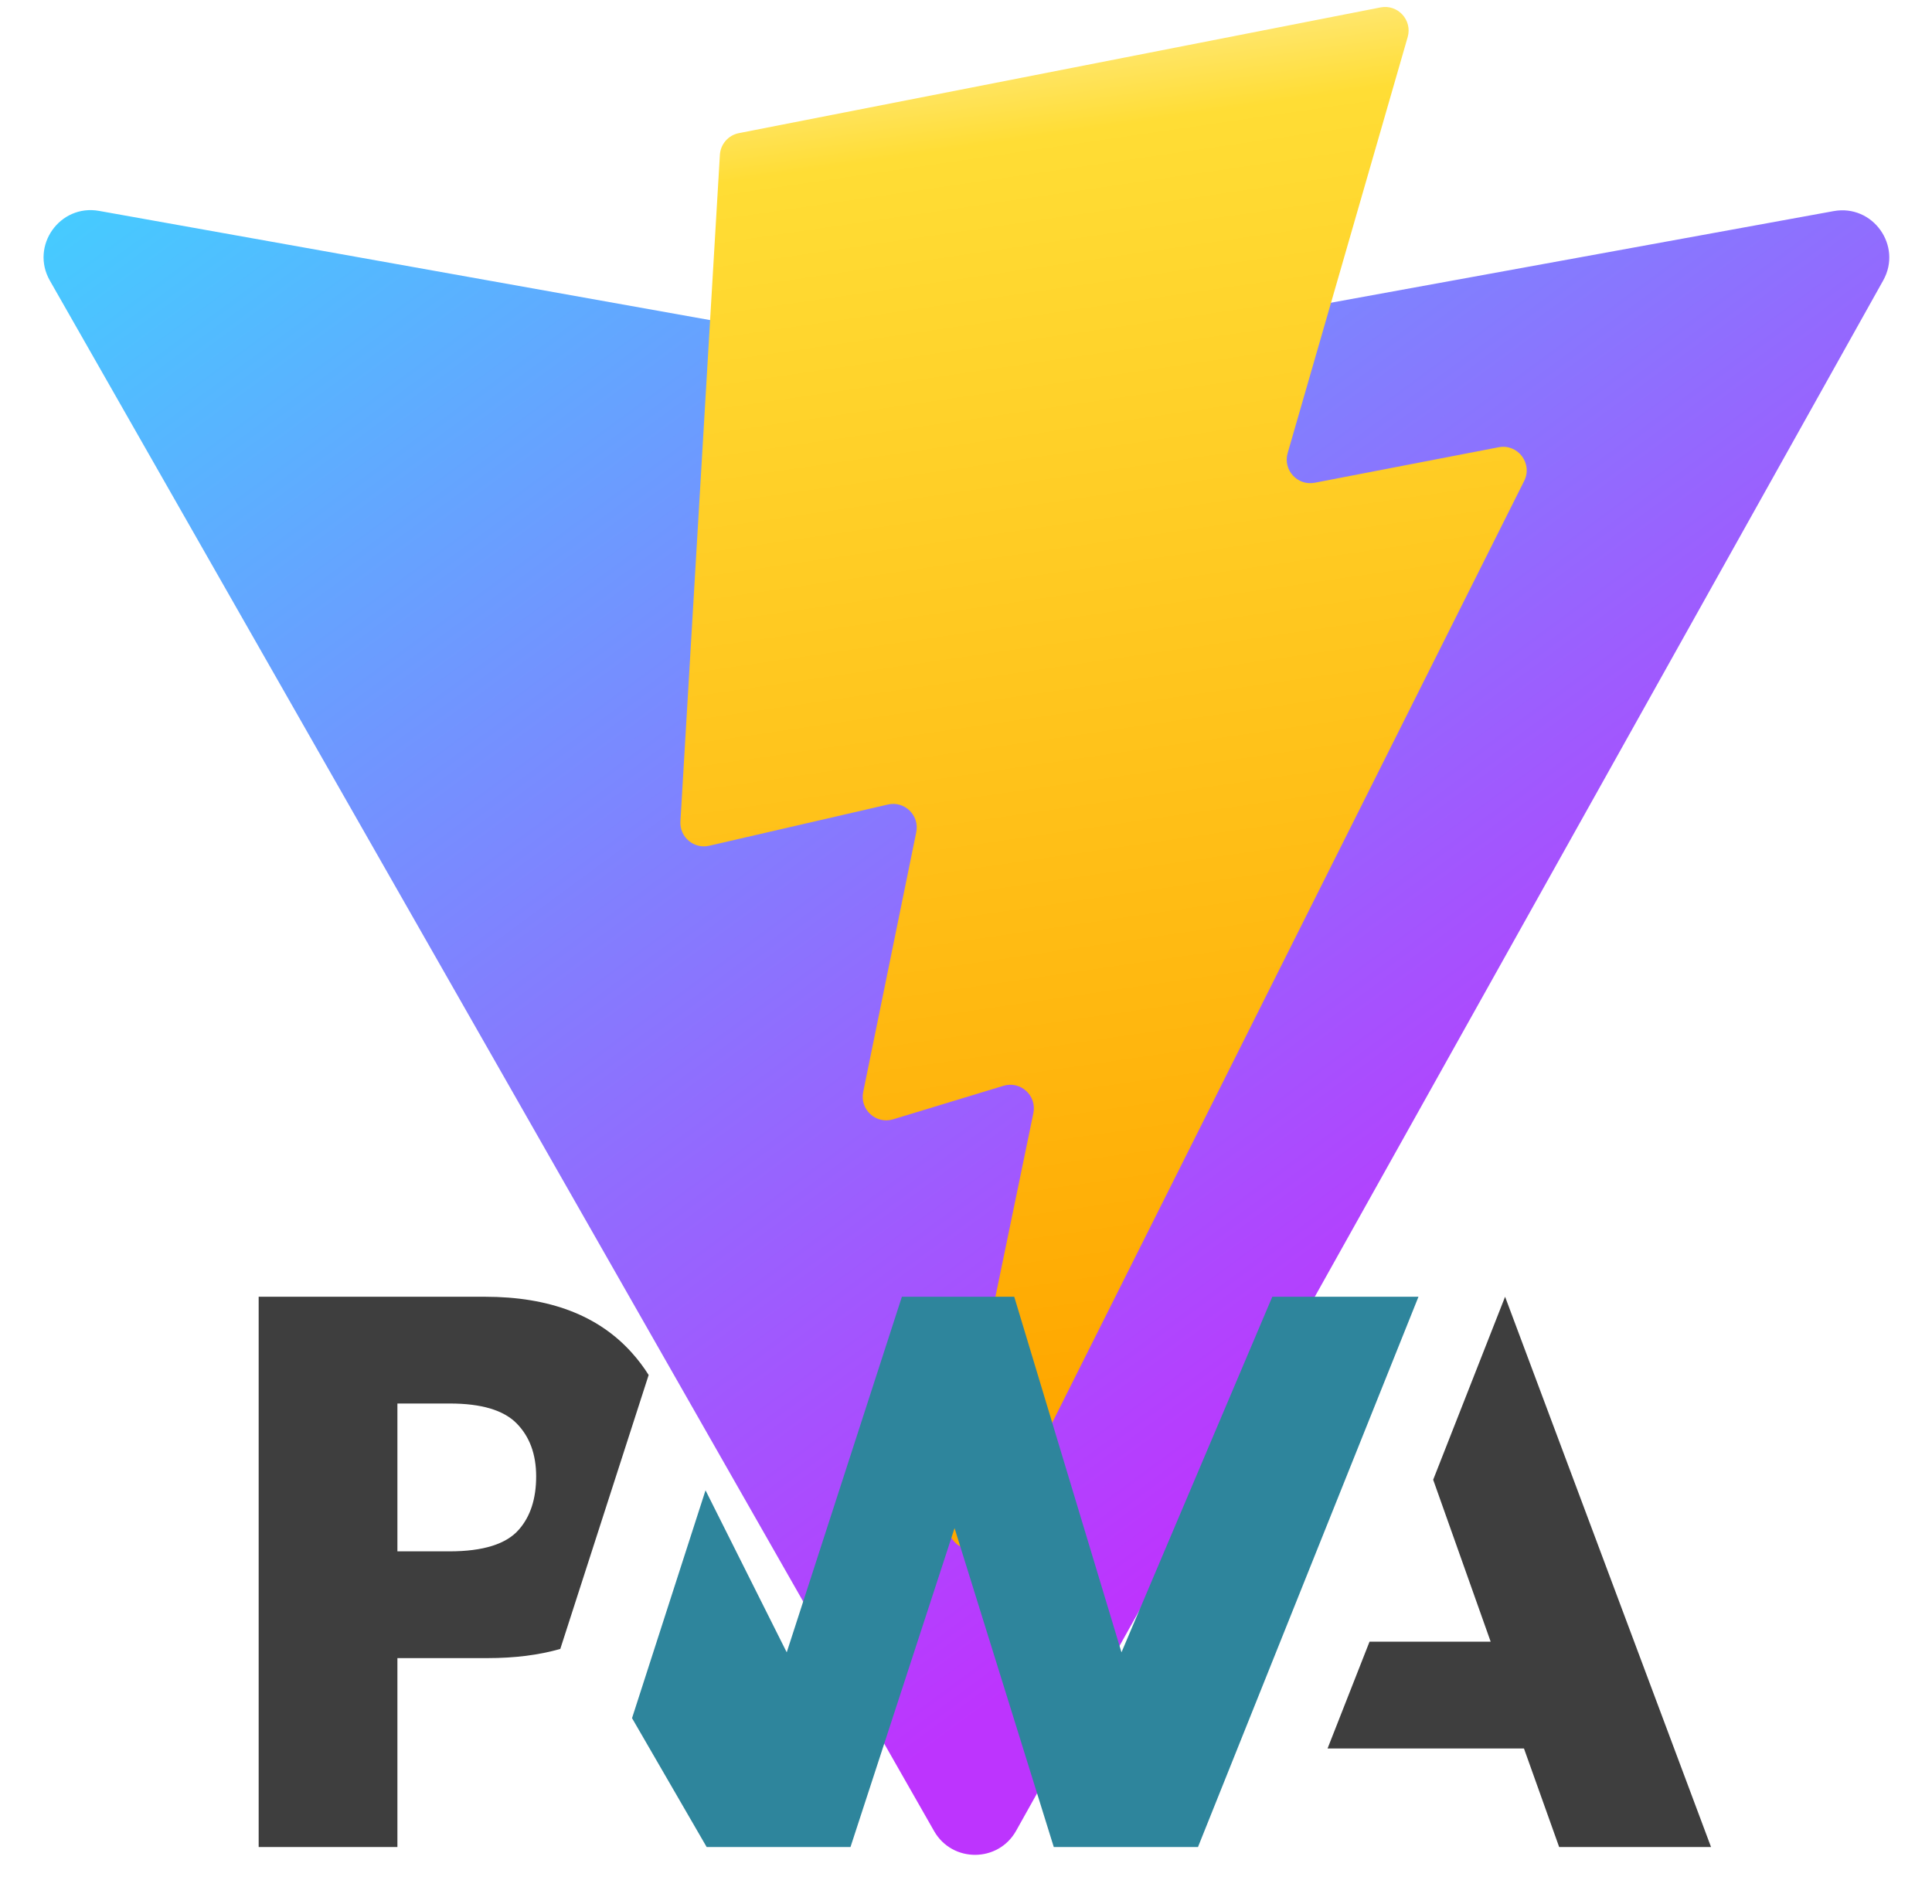
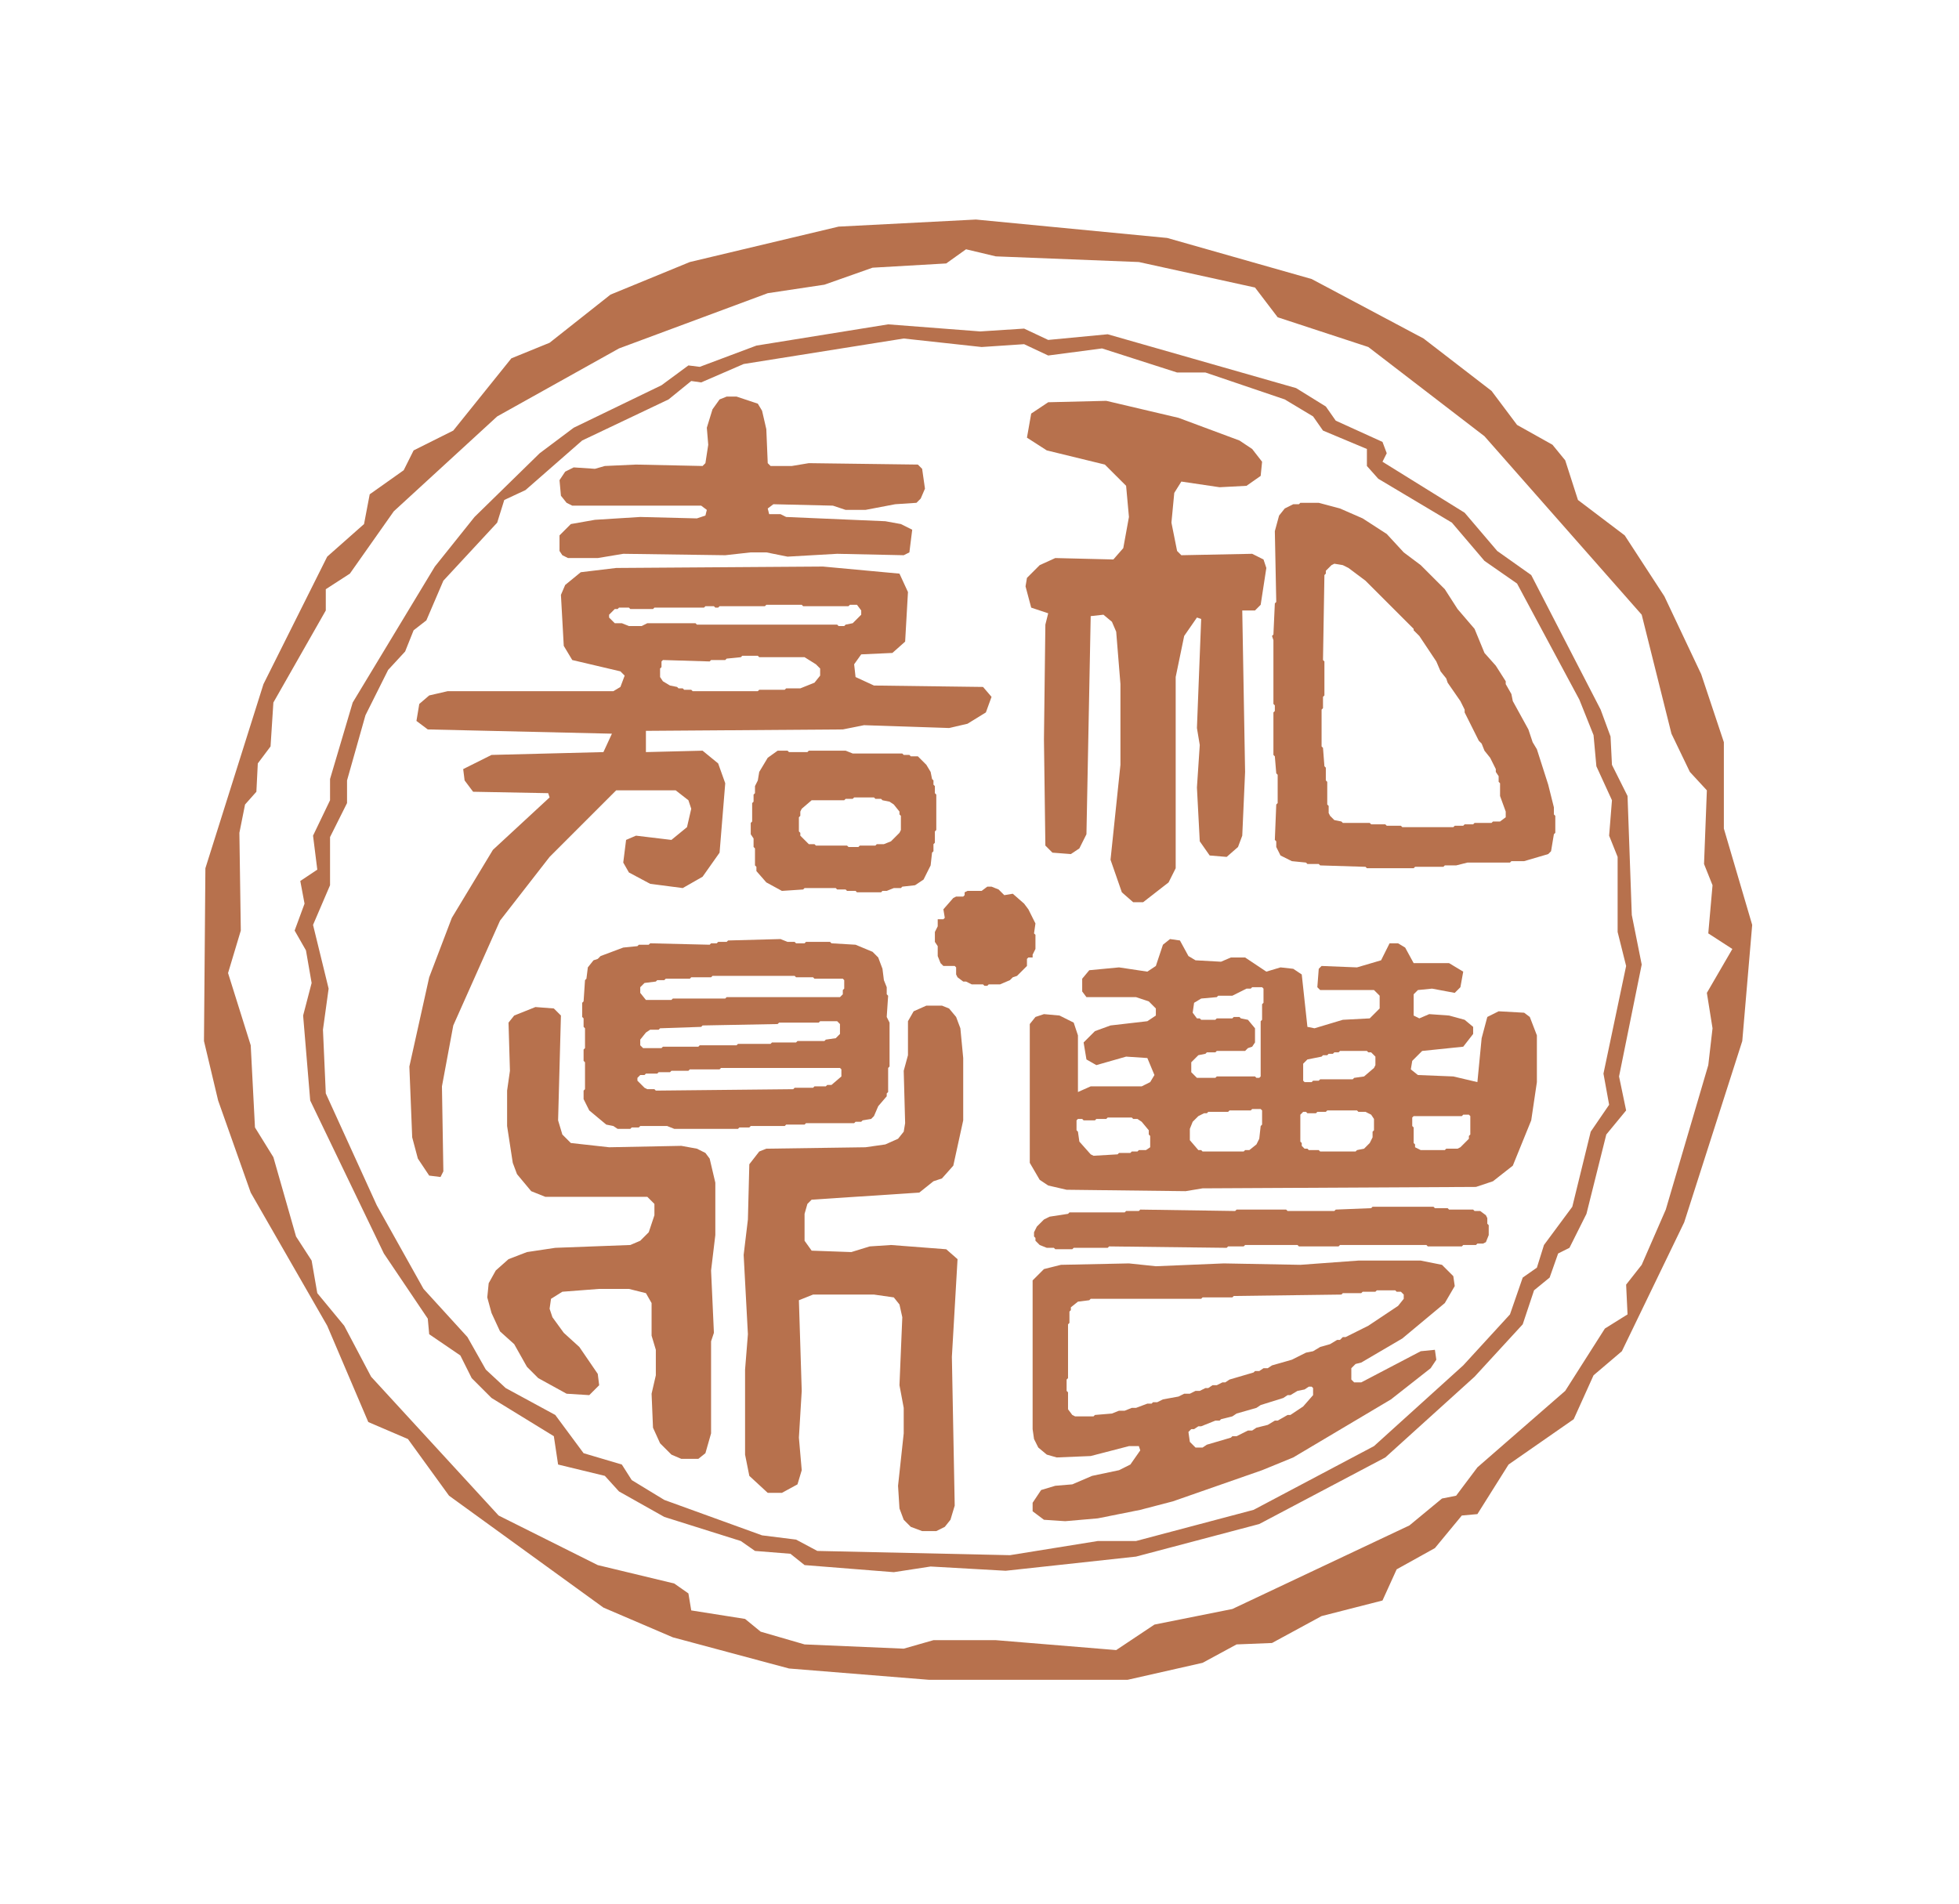
- <svg xmlns="http://www.w3.org/2000/svg" width="410" height="404" viewBox="0 0 410 404" fill="none" version="1.1" id="svg20">
-   <path d="M399.641 59.525L215.643 388.545C211.844 395.338 202.084 395.378 198.228 388.618L10.582 59.556C6.381 52.19 12.68 43.267 21.028 44.759L205.223 77.682C206.398 77.892 207.601 77.89 208.776 77.676L389.119 44.806C397.439 43.289 403.768 52.143 399.641 59.525Z" fill="url(#paint0_linear)" id="path2" />
-   <defs id="defs18">
-     <linearGradient id="paint0_linear" x1="6" y1="33" x2="235" y2="344" gradientUnits="userSpaceOnUse">
-       <stop stop-color="#41D1FF" id="stop6" />
-       <stop offset="1" stop-color="#BD34FE" id="stop8" />
-     </linearGradient>
-     <linearGradient id="paint1_linear" x1="194.651" y1="8.818" x2="236.076" y2="292.989" gradientUnits="userSpaceOnUse">
-       <stop stop-color="#FFEA83" id="stop11" />
-       <stop offset="0.083" stop-color="#FFDD35" id="stop13" />
-       <stop offset="1" stop-color="#FFA800" id="stop15" />
-     </linearGradient>
-   </defs>
-   <path d="M292.965 1.574L156.801 28.255C154.563 28.694 152.906 30.59 152.771 32.866L144.395 174.33C144.198 177.662 147.258 180.248 150.51 179.498L188.42 170.749C191.967 169.931 195.172 173.055 194.443 176.622L183.18 231.775C182.422 235.487 185.907 238.661 189.532 237.56L212.947 230.446C216.577 229.344 220.065 232.527 219.297 236.242L201.398 322.875C200.278 328.294 207.486 331.249 210.492 326.603L212.5 323.5L323.454 102.072C325.312 98.365 322.108 94.137 318.036 94.923L279.014 102.454C275.347 103.161 272.227 99.746 273.262 96.158L298.731 7.867C299.767 4.273 296.636 0.855 292.965 1.574Z" fill="url(#paint1_linear)" id="path4" />
-   <g id="layer1">
-     <g id="g8" transform="matrix(0.1578966,0,0,0.1589033,54.89293,275.2164)">
-       <path fill="#3d3d3d" fill-opacity="1" stroke-width="0.2" stroke-linejoin="round" d="m 1436.62,603.304 56.39,-142.599 h 162.82 L 1578.56,244.39 1675.2,5.28336e-4 1952,734.933 h -204.13 l -47.3,-131.629 z" id="path2-1" style="fill:#3e3e3e;fill-opacity:1" />
-       <path fill="#5a0fc8" fill-opacity="1" stroke-width="0.2" stroke-linejoin="round" d="M 1262.47,734.935 1558.79,0.002 1362.34,0.003 1159.64,474.933 1015.5,0.004 H 864.499 L 709.731,474.933 600.585,258.517 501.812,562.819 602.096,734.935 h 193.331 l 139.857,-425.91 133.346,425.91 z" id="path4-4" style="fill:#2e859c;fill-opacity:1" />
-       <path fill="#3d3d3d" fill-opacity="1" stroke-width="0.2" stroke-linejoin="round" d="m 186.476,482.643 h 121.003 c 36.654,0 69.293,-4.091 97.917,-12.273 l 31.293,-96.408 87.459,-269.446 C 517.484,93.954 509.876,83.967 501.324,74.557 456.419,24.852 390.719,4.06265e-4 304.222,4.06265e-4 H -3.8147e-6 V 734.933 H 186.476 Z M 346.642,169.079 c 17.54,17.653 26.309,41.276 26.309,70.871 0,29.822 -7.713,53.474 -23.138,70.956 -16.91,19.425 -48.047,29.137 -93.409,29.137 H 186.476 V 142.598 h 70.442 c 42.277,0 72.185,8.827 89.724,26.481 z" id="path6" style="fill:#3e3e3e;fill-opacity:1" />
-     </g>
-   </g>
+ <svg xmlns="http://www.w3.org/2000/svg" width="1383" height="1344" viewBox="0 0 1383 1344">
+   <path d="M 1026 901 L 1018 893 L 1003 890 L 959 890 L 918 893 L 864 892 L 816 894 L 797 892 L 749 893 L 737 896 L 729 904 L 729 1009 L 730 1016 L 733 1022 L 739 1027 L 746 1029 L 770 1028 L 797 1021 L 804 1021 L 805 1024 L 798 1034 L 790 1038 L 771 1042 L 757 1048 L 745 1049 L 735 1052 L 729 1061 L 729 1067 L 737 1073 L 752 1074 L 775 1072 L 805 1066 L 828 1060 L 891 1038 L 913 1029 L 982 988 L 1010 966 L 1014 960 L 1013 953 L 1003 954 L 961 976 L 956 976 L 954 974 L 954 966 L 957 963 L 961 962 L 990 945 L 1020 920 L 1027 908 Z M 927 980 L 927 985 L 920 993 L 911 999 L 909 999 L 902 1003 L 900 1003 L 895 1006 L 887 1008 L 884 1010 L 881 1010 L 873 1014 L 870 1014 L 869 1015 L 852 1020 L 849 1022 L 844 1022 L 840 1018 L 839 1011 L 841 1009 L 843 1009 L 846 1007 L 848 1007 L 858 1003 L 861 1003 L 862 1002 L 870 1000 L 873 998 L 887 994 L 890 992 L 906 987 L 909 985 L 911 985 L 916 982 L 921 981 L 924 979 L 926 979 Z M 991 914 L 991 917 L 987 922 L 966 936 L 950 944 L 948 944 L 946 946 L 944 946 L 939 949 L 932 951 L 927 954 L 922 955 L 912 960 L 898 964 L 895 966 L 892 966 L 889 968 L 886 968 L 885 969 L 868 974 L 865 976 L 863 976 L 859 978 L 856 978 L 853 980 L 851 980 L 847 982 L 844 982 L 840 984 L 836 984 L 832 986 L 821 988 L 817 990 L 814 990 L 813 991 L 810 991 L 802 994 L 799 994 L 794 996 L 790 996 L 785 998 L 773 999 L 772 1000 L 759 1000 L 757 999 L 754 995 L 754 983 L 753 982 L 753 974 L 754 973 L 754 935 L 755 934 L 755 926 L 756 925 L 756 923 L 761 919 L 769 918 L 770 917 L 848 917 L 849 916 L 870 916 L 871 915 L 947 914 L 948 913 L 961 913 L 962 912 L 971 912 L 972 911 L 985 911 L 986 912 L 989 912 Z M 1051 865 L 1050 864 L 1050 860 L 1049 858 L 1045 855 L 1041 855 L 1040 854 L 1023 854 L 1022 853 L 1013 853 L 1012 852 L 969 852 L 968 853 L 943 854 L 942 855 L 909 855 L 908 854 L 873 854 L 872 855 L 805 854 L 804 855 L 795 855 L 794 856 L 755 856 L 754 857 L 741 859 L 737 861 L 732 866 L 730 870 L 730 873 L 731 874 L 731 876 L 734 879 L 739 881 L 744 881 L 745 882 L 757 882 L 758 881 L 782 881 L 783 880 L 866 881 L 867 880 L 878 880 L 879 879 L 916 879 L 917 880 L 945 880 L 946 879 L 1007 879 L 1008 880 L 1032 880 L 1033 879 L 1042 879 L 1043 878 L 1047 878 L 1049 877 L 1051 872 Z M 363 717 L 359 722 L 360 756 L 358 770 L 358 795 L 362 821 L 365 829 L 375 841 L 385 845 L 457 845 L 462 850 L 462 858 L 458 870 L 452 876 L 445 879 L 392 881 L 372 884 L 359 889 L 350 897 L 345 906 L 344 916 L 347 927 L 353 940 L 363 949 L 372 965 L 380 973 L 400 984 L 416 985 L 423 978 L 422 970 L 409 951 L 398 941 L 390 930 L 388 924 L 389 917 L 397 912 L 423 910 L 444 910 L 456 913 L 460 920 L 460 943 L 463 953 L 463 971 L 460 984 L 461 1008 L 466 1019 L 474 1027 L 481 1030 L 493 1030 L 498 1026 L 502 1012 L 502 947 L 504 941 L 502 897 L 505 872 L 505 835 L 501 818 L 498 814 L 492 811 L 481 809 L 430 810 L 403 807 L 397 801 L 394 791 L 396 717 L 391 712 L 378 711 Z M 654 710 L 645 714 L 641 721 L 641 745 L 638 756 L 639 793 L 638 799 L 634 804 L 625 808 L 611 810 L 541 811 L 536 813 L 529 822 L 528 861 L 525 886 L 528 942 L 526 967 L 526 1027 L 529 1042 L 542 1054 L 552 1054 L 563 1048 L 566 1038 L 564 1015 L 566 982 L 564 918 L 574 914 L 617 914 L 631 916 L 635 921 L 637 930 L 635 978 L 638 994 L 638 1012 L 634 1049 L 635 1065 L 638 1073 L 643 1078 L 651 1081 L 661 1081 L 667 1078 L 671 1073 L 674 1063 L 672 958 L 676 889 L 668 882 L 629 879 L 614 880 L 601 884 L 573 883 L 568 876 L 568 857 L 570 850 L 573 847 L 649 842 L 659 834 L 665 832 L 673 823 L 680 791 L 680 747 L 678 726 L 675 718 L 670 712 L 665 710 Z M 727 723 L 727 821 L 734 833 L 740 837 L 753 840 L 837 841 L 849 839 L 1042 838 L 1054 834 L 1068 823 L 1081 791 L 1085 764 L 1085 731 L 1080 718 L 1076 715 L 1058 714 L 1050 718 L 1046 733 L 1043 764 L 1026 760 L 1001 759 L 996 755 L 997 749 L 1004 742 L 1033 739 L 1040 730 L 1040 725 L 1034 720 L 1023 717 L 1009 716 L 1002 719 L 998 717 L 998 702 L 1001 699 L 1011 698 L 1027 701 L 1031 697 L 1033 686 L 1023 680 L 998 680 L 992 669 L 987 666 L 981 666 L 975 678 L 958 683 L 933 682 L 931 684 L 930 697 L 932 699 L 970 699 L 974 703 L 974 712 L 967 719 L 948 720 L 928 726 L 923 725 L 919 688 L 913 684 L 904 683 L 894 686 L 879 676 L 869 676 L 862 679 L 844 678 L 839 675 L 833 664 L 826 663 L 821 667 L 816 682 L 810 686 L 790 683 L 769 685 L 764 691 L 764 700 L 767 704 L 802 704 L 811 707 L 816 712 L 816 717 L 810 721 L 784 724 L 773 728 L 765 736 L 767 748 L 774 752 L 795 746 L 810 747 L 815 759 L 812 764 L 806 767 L 770 767 L 761 771 L 761 731 L 758 722 L 748 717 L 737 716 L 731 718 Z M 760 791 L 761 790 L 764 790 L 765 791 L 773 791 L 774 790 L 781 790 L 782 789 L 799 789 L 800 790 L 803 790 L 806 792 L 811 798 L 811 801 L 812 802 L 812 810 L 809 812 L 804 812 L 803 813 L 799 813 L 798 814 L 790 814 L 789 815 L 772 816 L 770 815 L 762 806 L 761 799 L 760 798 Z M 1038 788 L 1038 801 L 1037 802 L 1037 804 L 1031 810 L 1029 811 L 1021 811 L 1020 812 L 1003 812 L 999 810 L 999 808 L 998 807 L 998 796 L 997 795 L 997 789 L 998 788 L 1032 788 L 1033 787 L 1037 787 Z M 918 787 L 920 785 L 922 785 L 923 786 L 929 786 L 930 785 L 936 785 L 937 784 L 958 784 L 959 785 L 964 785 L 968 787 L 970 790 L 970 798 L 969 799 L 969 803 L 967 807 L 963 811 L 958 812 L 957 813 L 932 813 L 931 812 L 924 812 L 923 811 L 921 811 L 919 809 L 919 807 L 918 806 Z M 891 784 L 891 794 L 890 795 L 889 804 L 887 808 L 882 812 L 879 812 L 878 813 L 849 813 L 848 812 L 846 812 L 840 805 L 840 797 L 842 792 L 846 788 L 850 786 L 852 786 L 853 785 L 867 785 L 868 784 L 883 784 L 884 783 L 890 783 Z M 971 746 L 971 752 L 970 754 L 963 760 L 956 761 L 955 762 L 932 762 L 931 763 L 927 763 L 926 764 L 921 764 L 920 763 L 920 751 L 923 748 L 933 746 L 934 745 L 937 745 L 938 744 L 941 744 L 942 743 L 945 743 L 946 742 L 965 742 L 966 743 L 968 743 Z M 891 697 L 892 698 L 892 708 L 891 709 L 891 720 L 890 721 L 890 760 L 889 761 L 887 761 L 886 760 L 859 760 L 858 761 L 845 761 L 841 757 L 841 750 L 846 745 L 851 744 L 852 743 L 858 743 L 859 742 L 879 742 L 881 740 L 884 739 L 886 736 L 886 726 L 881 720 L 876 719 L 875 718 L 871 718 L 870 719 L 859 719 L 858 720 L 848 720 L 847 719 L 845 719 L 842 715 L 843 708 L 848 705 L 859 704 L 860 703 L 870 703 L 880 698 L 883 698 L 884 697 Z M 620 676 L 616 672 L 604 667 L 587 666 L 586 665 L 569 665 L 568 666 L 562 666 L 561 665 L 556 665 L 551 663 L 514 664 L 513 665 L 507 665 L 506 666 L 502 666 L 501 667 L 459 666 L 458 667 L 451 667 L 450 668 L 440 669 L 424 675 L 422 677 L 419 678 L 415 683 L 414 691 L 413 692 L 412 707 L 411 708 L 411 718 L 412 719 L 412 725 L 413 726 L 413 740 L 412 741 L 412 749 L 413 750 L 413 769 L 412 770 L 412 776 L 416 784 L 428 794 L 433 795 L 436 797 L 445 797 L 446 796 L 451 796 L 452 795 L 471 795 L 476 797 L 521 797 L 522 796 L 529 796 L 530 795 L 554 795 L 555 794 L 568 794 L 569 793 L 603 793 L 604 792 L 608 792 L 609 791 L 615 790 L 617 788 L 620 781 L 626 774 L 626 772 L 627 771 L 627 754 L 628 753 L 628 722 L 626 718 L 627 703 L 626 702 L 626 697 L 624 692 L 623 684 Z M 450 763 L 450 761 L 452 759 L 455 759 L 456 758 L 464 758 L 465 757 L 473 757 L 474 756 L 486 756 L 487 755 L 508 755 L 509 754 L 593 754 L 594 755 L 594 760 L 587 766 L 584 766 L 583 767 L 575 767 L 574 768 L 561 768 L 560 769 L 463 770 L 462 769 L 457 769 L 455 768 Z M 593 723 L 593 730 L 590 733 L 583 734 L 582 735 L 563 735 L 562 736 L 545 736 L 544 737 L 521 737 L 520 738 L 494 738 L 493 739 L 468 739 L 467 740 L 454 740 L 452 738 L 452 734 L 456 729 L 459 727 L 465 727 L 466 726 L 495 725 L 496 724 L 549 723 L 550 722 L 578 722 L 579 721 L 591 721 Z M 452 701 L 452 697 L 455 694 L 463 693 L 464 692 L 469 692 L 470 691 L 487 691 L 488 690 L 502 690 L 503 689 L 561 689 L 562 690 L 574 690 L 575 691 L 595 691 L 596 692 L 596 698 L 595 699 L 595 702 L 593 704 L 513 704 L 512 705 L 475 705 L 474 706 L 456 706 Z M 700 626 L 697 626 L 693 629 L 683 629 L 681 630 L 681 632 L 680 633 L 675 633 L 673 634 L 666 642 L 667 648 L 666 649 L 662 649 L 662 654 L 660 658 L 660 665 L 662 668 L 662 675 L 664 680 L 666 682 L 674 682 L 675 683 L 675 688 L 676 690 L 680 693 L 682 693 L 686 695 L 694 695 L 695 696 L 697 696 L 698 695 L 706 695 L 713 692 L 715 690 L 718 689 L 725 682 L 725 677 L 726 676 L 729 676 L 729 674 L 731 670 L 731 660 L 730 659 L 731 652 L 726 642 L 723 638 L 715 631 L 709 632 L 705 628 Z M 542 535 L 536 545 L 535 551 L 533 555 L 533 560 L 532 561 L 532 566 L 531 567 L 531 580 L 530 581 L 530 589 L 532 592 L 532 598 L 533 599 L 533 611 L 534 612 L 534 615 L 541 623 L 552 629 L 567 628 L 568 627 L 590 627 L 591 628 L 597 628 L 598 629 L 604 629 L 605 630 L 622 630 L 623 629 L 626 629 L 631 627 L 636 627 L 637 626 L 646 625 L 652 621 L 657 611 L 658 602 L 659 601 L 659 596 L 660 595 L 660 587 L 661 586 L 661 561 L 660 560 L 660 555 L 659 554 L 659 551 L 658 550 L 657 545 L 654 540 L 648 534 L 643 534 L 642 533 L 638 533 L 637 532 L 602 532 L 597 530 L 571 530 L 570 531 L 557 531 L 556 530 L 549 530 Z M 636 576 L 636 586 L 635 588 L 629 594 L 624 596 L 619 596 L 618 597 L 607 597 L 606 598 L 599 598 L 598 597 L 576 597 L 575 596 L 571 596 L 565 590 L 565 588 L 564 587 L 564 577 L 565 576 L 565 573 L 566 571 L 573 565 L 596 565 L 597 564 L 602 564 L 603 563 L 617 563 L 618 564 L 622 564 L 623 565 L 628 566 L 631 568 L 635 573 L 635 575 Z M 635 405 L 581 400 L 435 401 L 410 404 L 399 413 L 396 420 L 398 456 L 404 466 L 438 474 L 441 477 L 438 485 L 433 488 L 316 488 L 303 491 L 296 497 L 294 509 L 302 515 L 432 518 L 426 531 L 347 533 L 327 543 L 328 551 L 334 559 L 387 560 L 388 563 L 348 600 L 319 648 L 303 690 L 289 753 L 291 803 L 295 818 L 303 830 L 311 831 L 313 827 L 312 767 L 320 724 L 353 650 L 388 605 L 435 558 L 477 558 L 486 565 L 488 571 L 485 584 L 474 593 L 449 590 L 442 593 L 440 609 L 444 616 L 459 624 L 482 627 L 496 619 L 508 602 L 512 553 L 507 539 L 496 530 L 456 531 L 456 516 L 595 515 L 610 512 L 670 514 L 683 511 L 696 503 L 700 492 L 694 485 L 617 484 L 604 478 L 603 469 L 608 462 L 630 461 L 639 453 L 641 418 Z M 579 472 L 579 477 L 575 482 L 565 486 L 555 486 L 554 487 L 536 487 L 535 488 L 489 488 L 488 487 L 483 487 L 482 486 L 479 486 L 478 485 L 473 484 L 468 481 L 466 478 L 466 472 L 467 471 L 467 467 L 468 466 L 501 467 L 502 466 L 512 466 L 513 465 L 523 464 L 524 463 L 535 463 L 536 464 L 568 464 L 576 469 Z M 608 431 L 608 434 L 602 440 L 597 441 L 596 442 L 592 442 L 591 441 L 492 441 L 491 440 L 457 440 L 453 442 L 444 442 L 439 440 L 434 440 L 430 436 L 430 434 L 434 430 L 436 430 L 437 429 L 444 429 L 445 430 L 461 430 L 462 429 L 497 429 L 498 428 L 504 428 L 505 429 L 507 429 L 508 428 L 540 428 L 541 427 L 566 427 L 567 428 L 599 428 L 600 427 L 605 427 Z M 907 359 L 903 364 L 900 375 L 901 425 L 900 426 L 899 448 L 898 449 L 899 452 L 899 497 L 900 498 L 900 502 L 899 503 L 899 533 L 900 534 L 901 546 L 902 547 L 902 567 L 901 568 L 900 593 L 901 594 L 901 598 L 904 604 L 912 608 L 922 609 L 923 610 L 931 610 L 932 611 L 964 612 L 965 613 L 998 613 L 999 612 L 1019 612 L 1020 611 L 1028 611 L 1036 609 L 1066 609 L 1067 608 L 1076 608 L 1093 603 L 1095 601 L 1097 589 L 1098 588 L 1098 576 L 1097 575 L 1097 570 L 1093 554 L 1085 529 L 1082 524 L 1079 515 L 1068 495 L 1067 490 L 1063 483 L 1063 481 L 1056 470 L 1048 461 L 1041 444 L 1029 430 L 1020 416 L 1003 399 L 991 390 L 979 377 L 962 366 L 946 359 L 931 355 L 918 355 L 917 356 L 913 356 Z M 940 399 L 942 398 L 948 399 L 952 401 L 964 410 L 998 444 L 998 445 L 1002 449 L 1014 467 L 1017 474 L 1021 479 L 1022 482 L 1031 495 L 1034 501 L 1034 503 L 1044 523 L 1046 525 L 1048 530 L 1052 535 L 1056 543 L 1056 545 L 1058 548 L 1058 552 L 1059 553 L 1059 562 L 1063 573 L 1063 577 L 1059 580 L 1054 580 L 1053 581 L 1041 581 L 1040 582 L 1034 582 L 1033 583 L 1027 583 L 1026 584 L 990 584 L 989 583 L 979 583 L 978 582 L 968 582 L 967 581 L 948 581 L 947 580 L 942 579 L 939 576 L 938 574 L 938 569 L 937 568 L 937 552 L 936 551 L 936 542 L 935 541 L 934 528 L 933 527 L 933 501 L 934 500 L 934 492 L 935 491 L 935 467 L 934 466 L 935 406 L 936 405 L 936 403 Z M 740 284 L 728 292 L 725 309 L 739 318 L 780 328 L 795 343 L 797 365 L 793 387 L 786 395 L 745 394 L 734 399 L 725 408 L 724 414 L 728 429 L 740 433 L 738 441 L 737 522 L 738 597 L 743 602 L 756 603 L 762 599 L 767 589 L 770 435 L 779 434 L 785 439 L 788 446 L 791 483 L 791 540 L 784 607 L 792 630 L 800 637 L 807 637 L 825 623 L 830 613 L 830 478 L 836 449 L 845 436 L 848 437 L 845 514 L 847 526 L 845 556 L 847 594 L 854 604 L 866 605 L 874 598 L 877 590 L 879 545 L 877 431 L 886 431 L 890 427 L 894 401 L 892 395 L 884 391 L 834 392 L 831 389 L 827 369 L 829 348 L 834 340 L 861 344 L 880 343 L 890 336 L 891 326 L 884 317 L 875 311 L 832 295 L 781 283 Z M 395 339 L 396 350 L 400 355 L 404 357 L 495 357 L 499 360 L 498 364 L 492 366 L 452 365 L 420 367 L 403 370 L 395 378 L 395 389 L 397 392 L 401 394 L 422 394 L 440 391 L 512 392 L 530 390 L 541 390 L 556 393 L 591 391 L 638 392 L 642 390 L 644 374 L 636 370 L 625 368 L 555 365 L 551 363 L 543 363 L 542 359 L 546 356 L 588 357 L 597 360 L 611 360 L 632 356 L 647 355 L 650 352 L 653 345 L 651 331 L 648 328 L 571 327 L 559 329 L 544 329 L 542 327 L 541 303 L 538 290 L 535 285 L 520 280 L 513 280 L 508 282 L 503 289 L 499 302 L 500 314 L 498 327 L 496 329 L 449 328 L 427 329 L 420 331 L 405 330 L 399 333 Z M 486 258 L 467 272 L 405 302 L 381 320 L 335 365 L 307 400 L 249 496 L 233 550 L 233 565 L 221 590 L 224 614 L 212 622 L 215 638 L 208 657 L 216 671 L 220 694 L 214 717 L 219 777 L 271 885 L 302 931 L 303 942 L 325 957 L 333 973 L 347 987 L 391 1014 L 394 1034 L 427 1042 L 437 1053 L 469 1071 L 523 1088 L 533 1095 L 558 1097 L 568 1105 L 631 1110 L 657 1106 L 710 1109 L 802 1099 L 889 1076 L 978 1029 L 1041 972 L 1075 935 L 1083 911 L 1094 902 L 1100 885 L 1108 881 L 1120 857 L 1134 801 L 1148 784 L 1143 760 L 1159 681 L 1152 646 L 1149 562 L 1138 540 L 1137 520 L 1130 501 L 1081 406 L 1057 389 L 1034 362 L 976 326 L 979 320 L 976 312 L 943 297 L 936 287 L 915 274 L 782 236 L 740 240 L 723 232 L 692 234 L 627 229 L 534 244 L 494 259 Z M 488 269 L 495 270 L 525 257 L 638 239 L 693 245 L 723 243 L 740 251 L 778 246 L 831 263 L 851 263 L 907 282 L 927 294 L 934 304 L 965 317 L 965 329 L 973 338 L 1025 369 L 1048 396 L 1071 412 L 1115 494 L 1125 519 L 1127 541 L 1138 565 L 1136 590 L 1142 605 L 1142 658 L 1148 682 L 1132 758 L 1136 780 L 1123 799 L 1110 852 L 1090 879 L 1085 895 L 1075 902 L 1066 928 L 1033 964 L 970 1021 L 885 1066 L 802 1088 L 775 1088 L 713 1098 L 577 1095 L 562 1087 L 538 1084 L 469 1059 L 446 1045 L 439 1034 L 412 1026 L 392 999 L 357 980 L 343 967 L 330 944 L 299 910 L 266 851 L 230 772 L 228 727 L 232 698 L 221 653 L 233 625 L 233 591 L 245 567 L 245 551 L 258 505 L 274 473 L 286 460 L 292 445 L 301 438 L 313 410 L 351 369 L 356 353 L 371 346 L 411 311 L 472 282 Z M 487 185 L 431 208 L 388 242 L 361 253 L 320 304 L 292 318 L 285 332 L 261 349 L 257 370 L 231 393 L 186 483 L 145 613 L 144 735 L 154 777 L 177 842 L 231 936 L 260 1004 L 288 1016 L 317 1056 L 426 1135 L 475 1156 L 557 1178 L 656 1186 L 796 1186 L 849 1174 L 873 1161 L 898 1160 L 933 1141 L 976 1130 L 986 1108 L 1013 1093 L 1032 1070 L 1043 1069 L 1065 1034 L 1111 1002 L 1125 971 L 1145 954 L 1189 863 L 1230 735 L 1237 653 L 1217 585 L 1217 524 L 1201 476 L 1175 421 L 1147 378 L 1114 353 L 1105 325 L 1096 314 L 1071 300 L 1053 276 L 1005 239 L 926 197 L 824 168 L 689 155 L 592 160 Z M 682 176 L 703 181 L 804 185 L 886 203 L 902 224 L 966 245 L 1048 308 L 1159 434 L 1180 518 L 1193 545 L 1205 558 L 1203 610 L 1209 625 L 1206 659 L 1223 670 L 1205 701 L 1209 726 L 1206 752 L 1176 854 L 1159 893 L 1148 907 L 1149 928 L 1133 938 L 1105 982 L 1043 1036 L 1028 1056 L 1018 1058 L 995 1077 L 870 1136 L 815 1147 L 788 1165 L 703 1158 L 659 1158 L 638 1164 L 568 1161 L 537 1152 L 526 1143 L 488 1137 L 486 1125 L 476 1118 L 422 1105 L 352 1070 L 262 972 L 243 936 L 224 913 L 220 890 L 209 873 L 193 817 L 180 796 L 177 738 L 161 687 L 170 657 L 169 588 L 173 568 L 181 559 L 182 539 L 191 527 L 193 496 L 230 431 L 230 416 L 247 405 L 278 361 L 351 294 L 437 246 L 542 207 L 582 201 L 616 189 L 668 186 Z" fill="#b7714d" fill-rule="evenodd" />
</svg>
